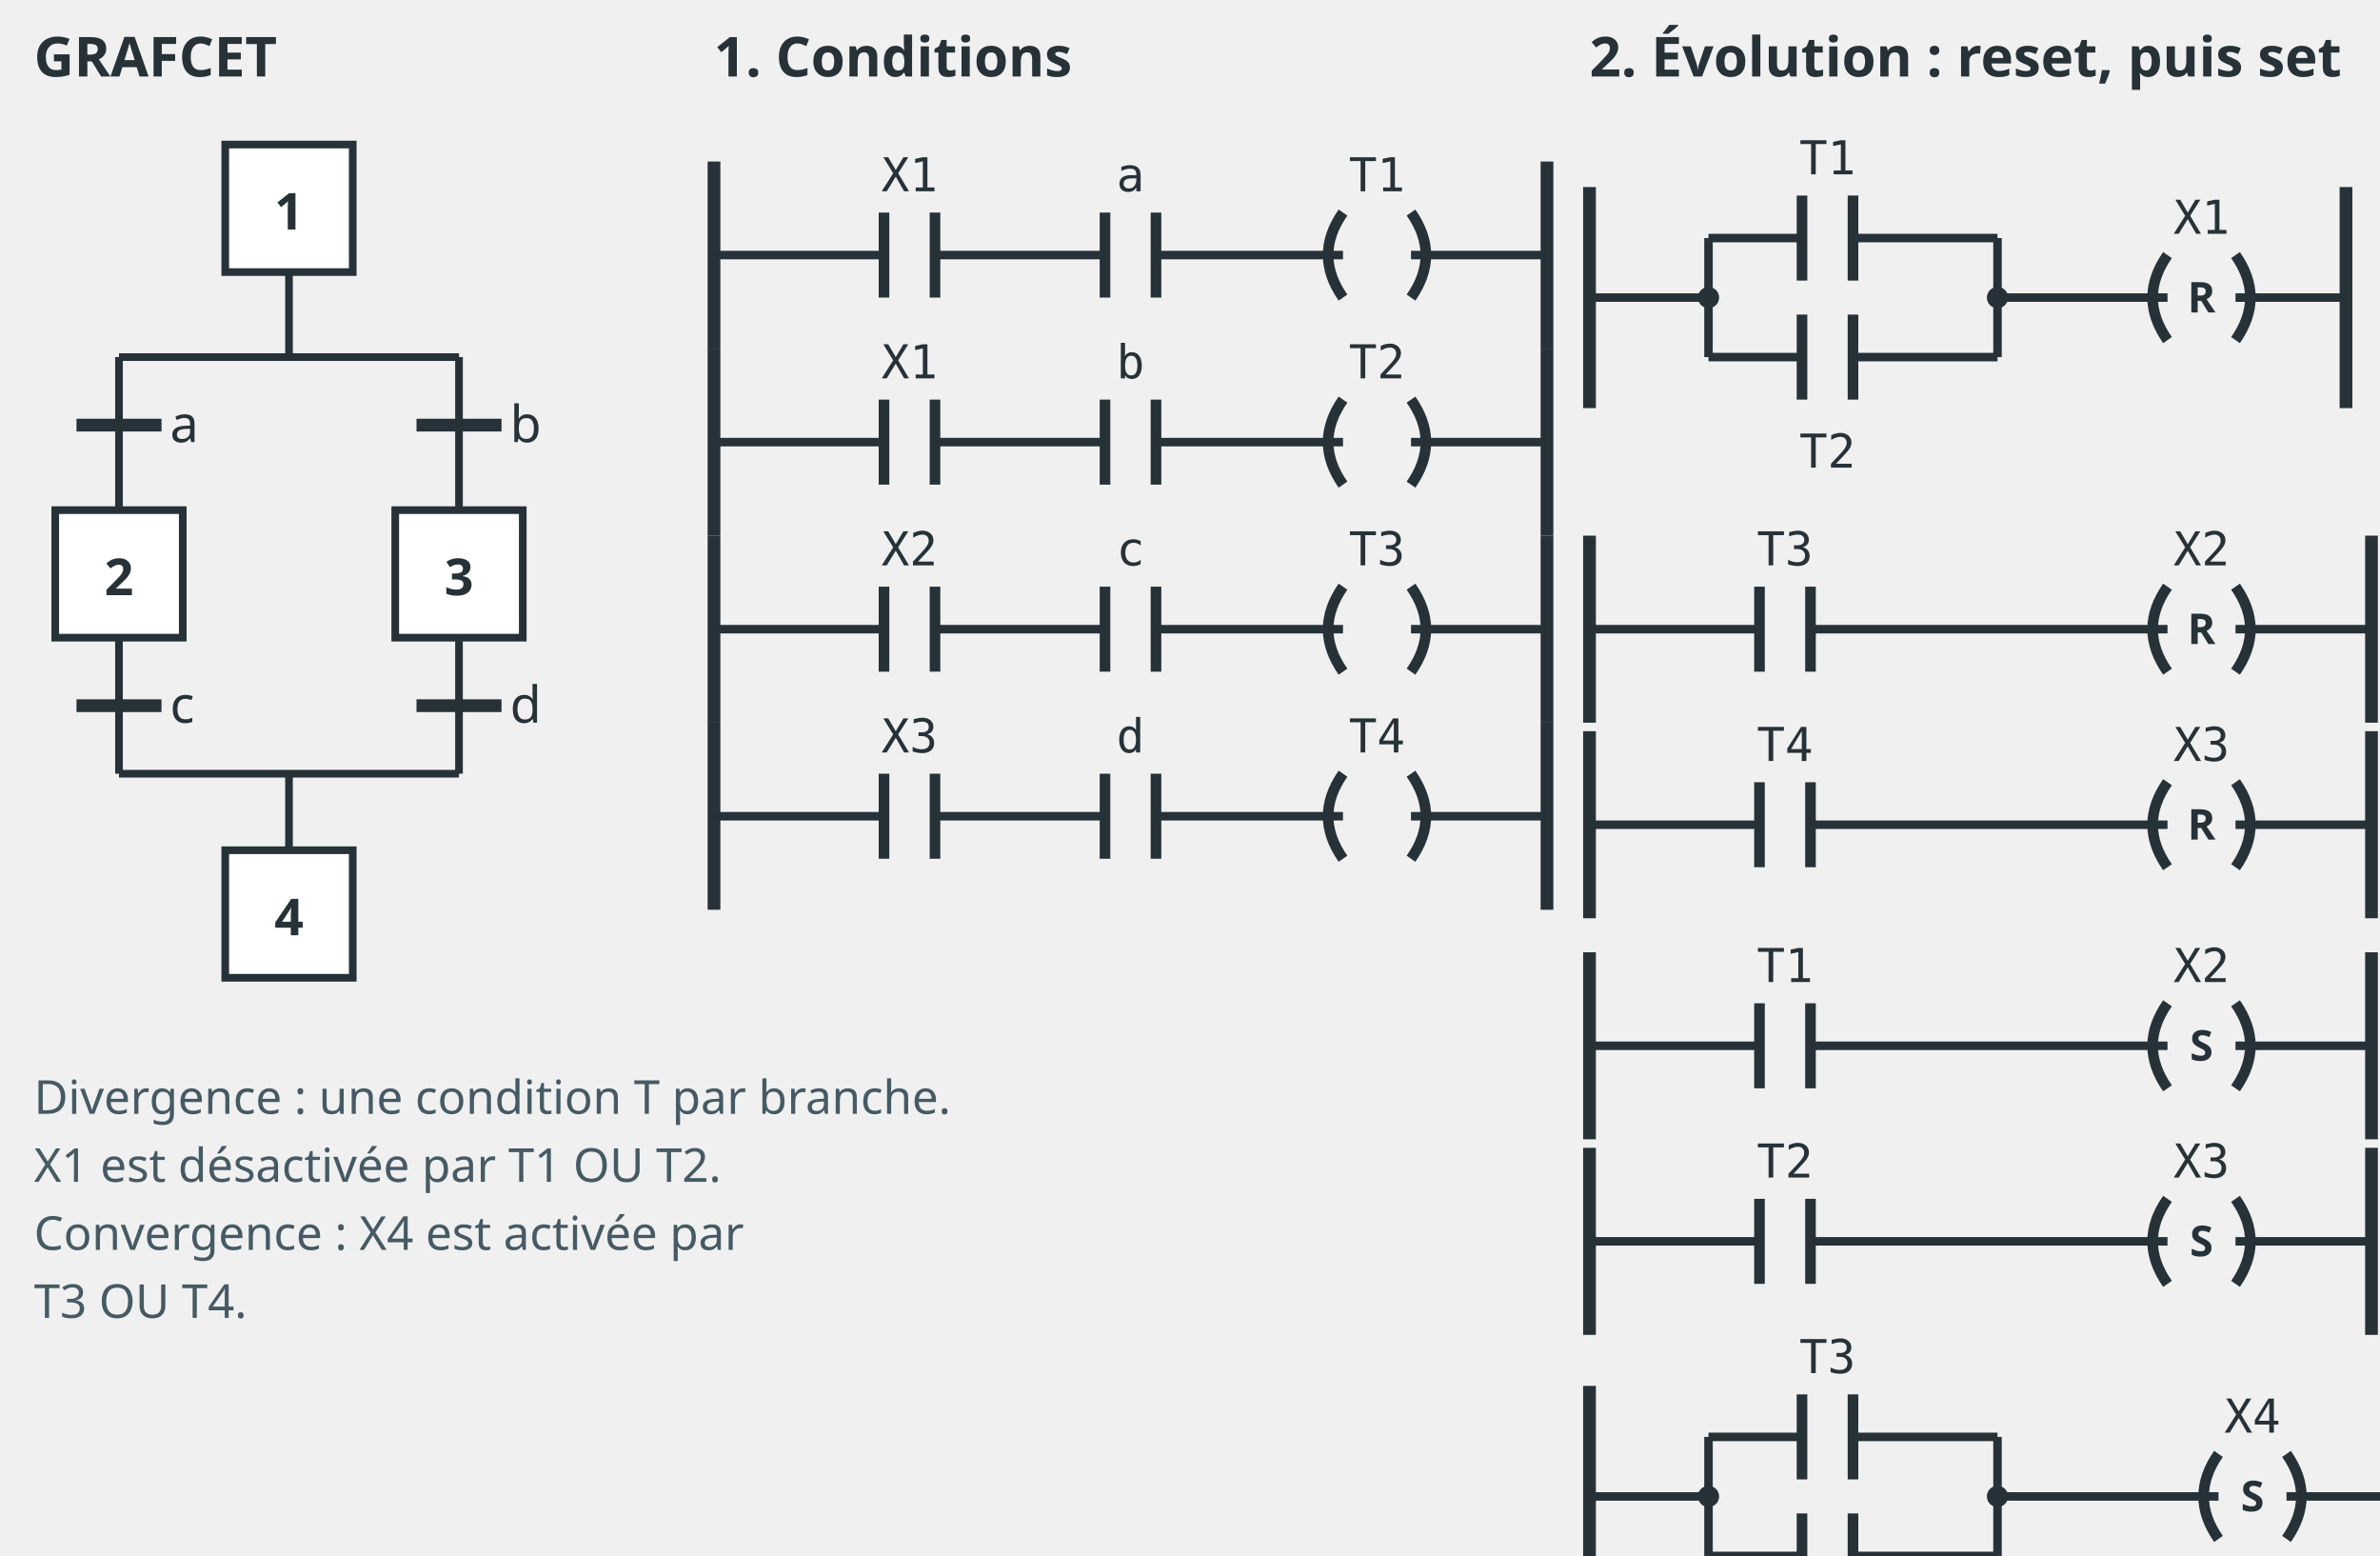
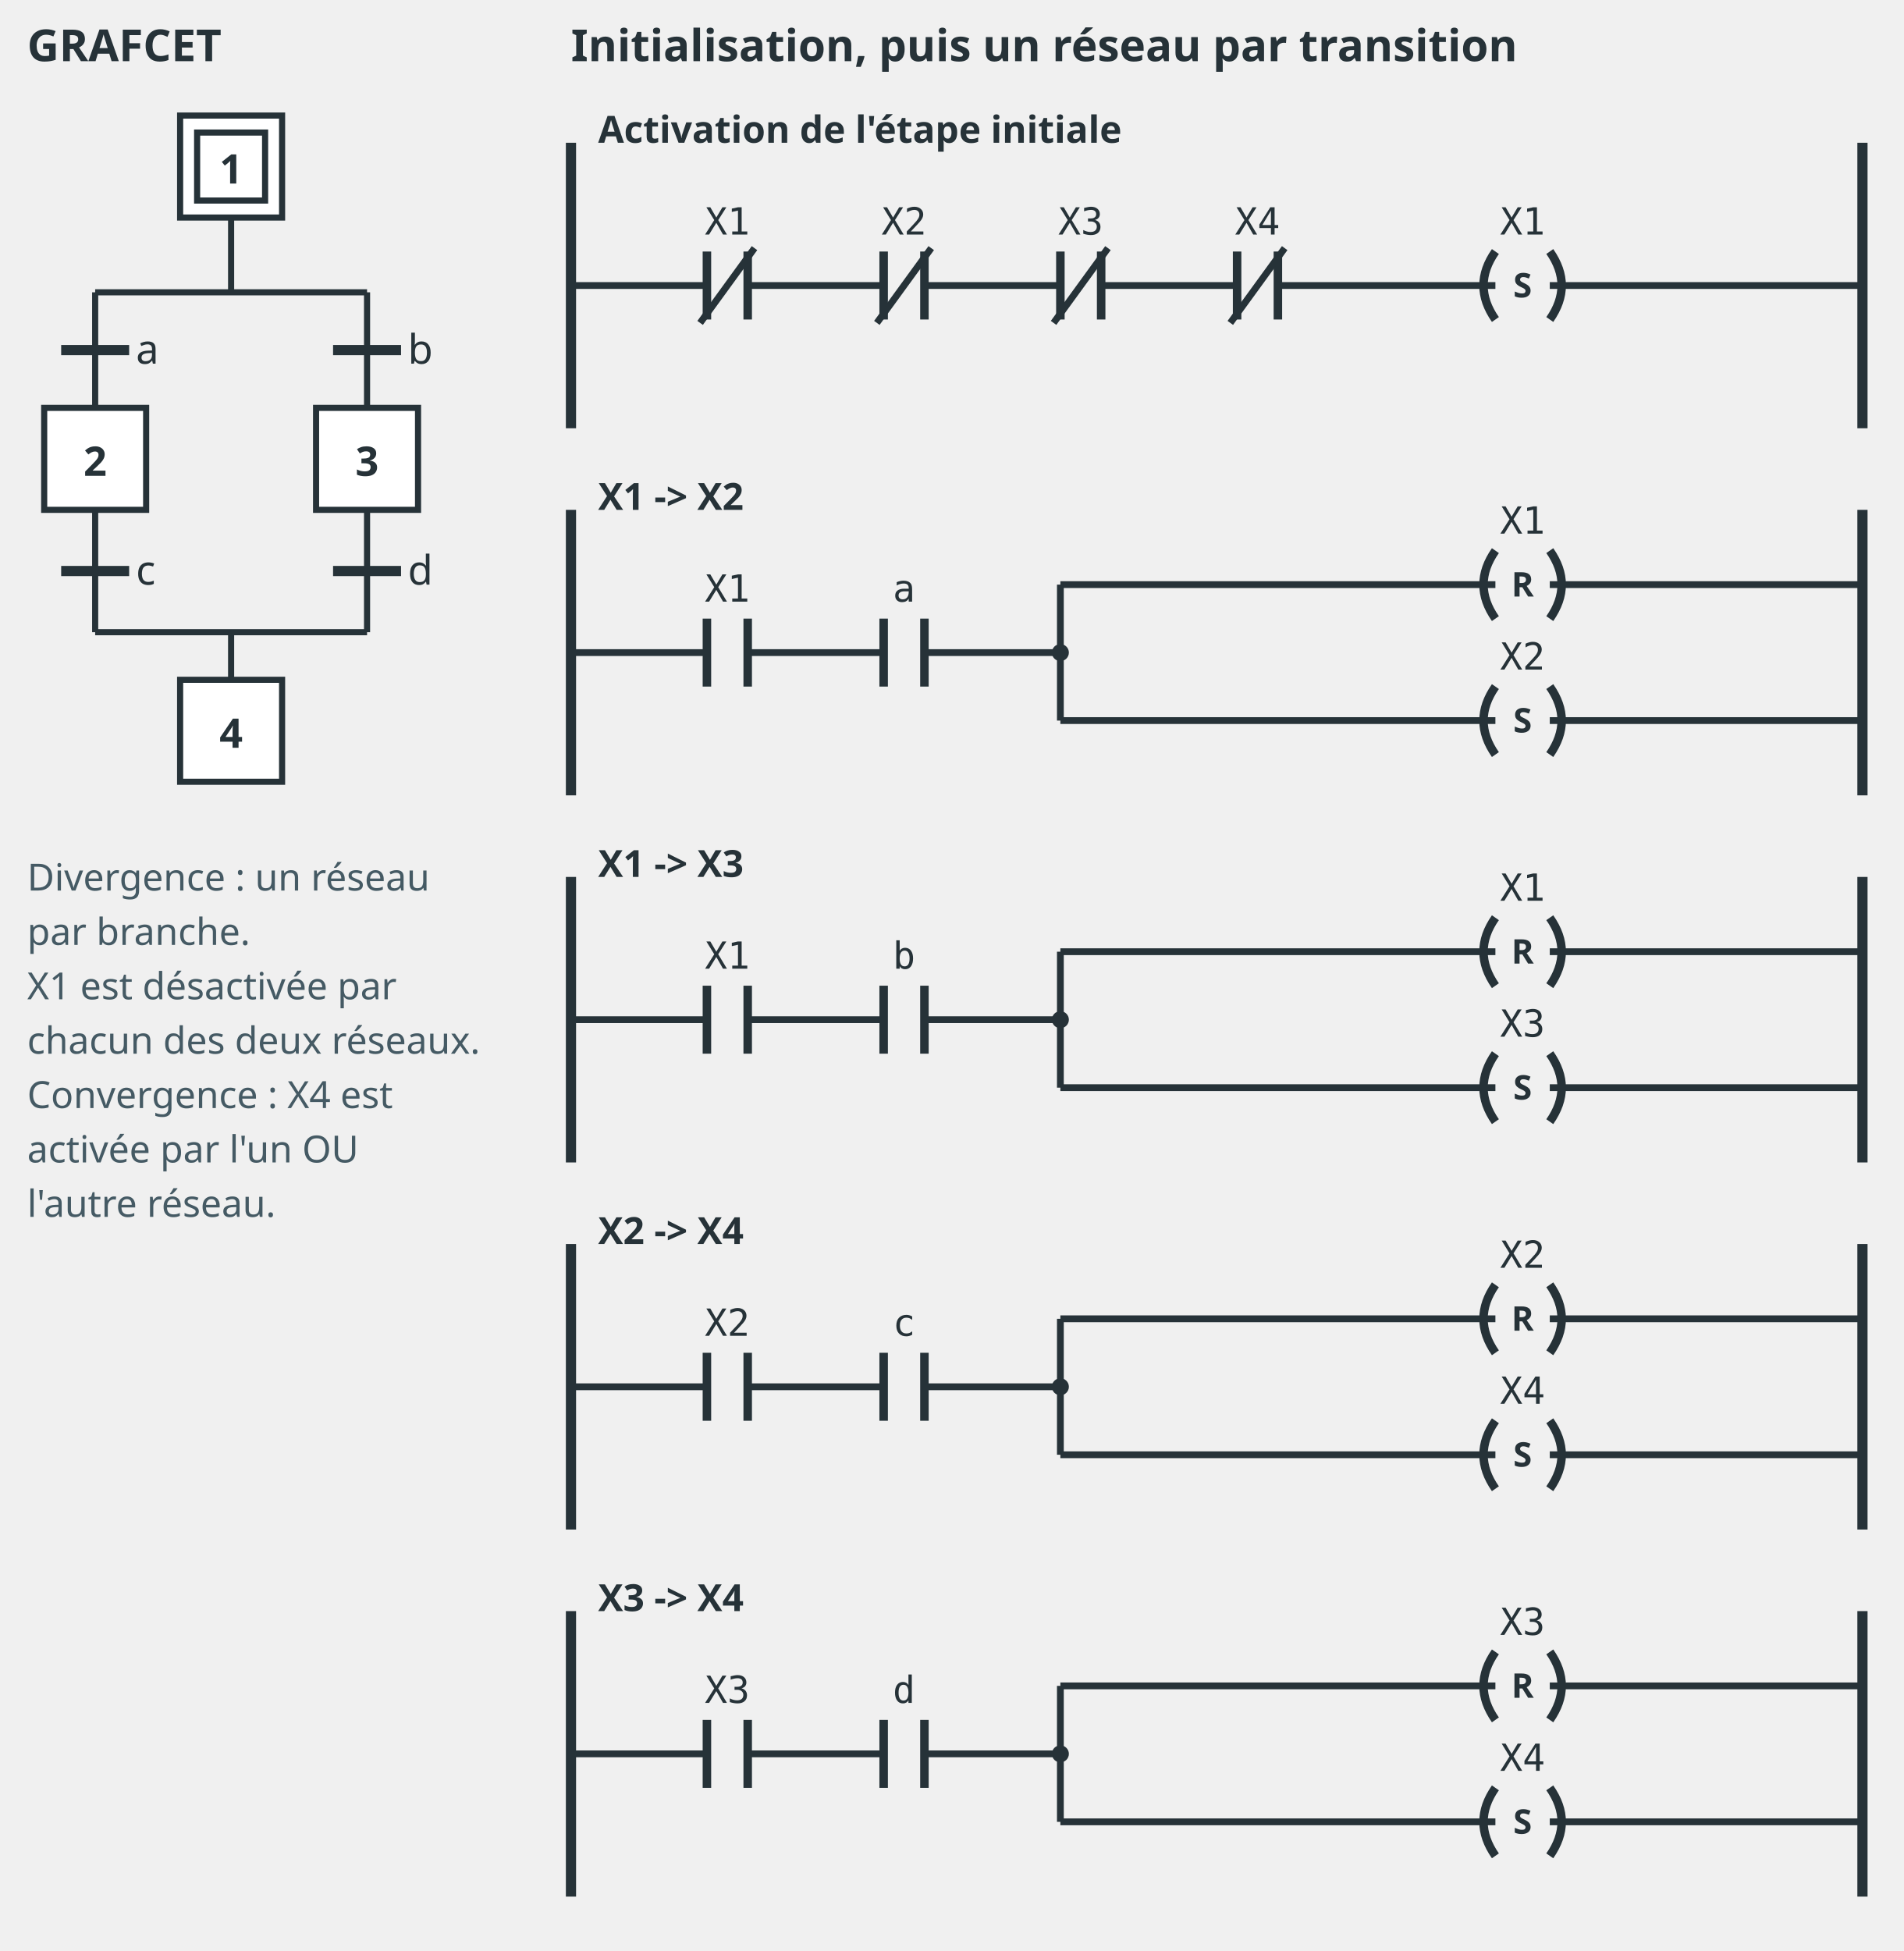
- <svg xmlns="http://www.w3.org/2000/svg" viewBox="0 0 560 366" font-family="sans-serif">
+ <svg xmlns="http://www.w3.org/2000/svg" viewBox="0 0 560 574" font-family="sans-serif">
  <text x="8" y="18" font-size="13" text-anchor="start" fill="#263238" font-weight="bold">GRAFCET</text>
  <rect x="53" y="34" width="30" height="30" fill="#fff" stroke="#263238" stroke-width="1.8" />
+   <rect x="58" y="39" width="20" height="20" fill="none" stroke="#263238" stroke-width="1.8" />
  <text x="68" y="54" font-size="12" text-anchor="middle" fill="#263238" font-weight="bold">1</text>
-   <line x1="68" y1="64" x2="68" y2="84" stroke="#263238" stroke-width="1.8" />
-   <line x1="28" y1="84" x2="108" y2="84" stroke="#263238" stroke-width="1.8" />
-   <line x1="28" y1="84" x2="28" y2="100" stroke="#263238" stroke-width="1.8" />
-   <line x1="18" y1="100" x2="38" y2="100" stroke="#263238" stroke-width="3" />
-   <text x="40" y="104" font-size="12" text-anchor="start" fill="#263238">a</text>
-   <line x1="28" y1="100" x2="28" y2="120" stroke="#263238" stroke-width="1.8" />
+   <line x1="68" y1="64" x2="68" y2="86" stroke="#263238" stroke-width="1.8" />
+   <line x1="28" y1="86" x2="108" y2="86" stroke="#263238" stroke-width="1.8" />
+   <line x1="28" y1="86" x2="28" y2="120" stroke="#263238" stroke-width="1.8" />
+   <line x1="18" y1="103" x2="38" y2="103" stroke="#263238" stroke-width="3" />
+   <text x="40" y="107" font-size="12" text-anchor="start" fill="#263238">a</text>
+   <line x1="108" y1="86" x2="108" y2="120" stroke="#263238" stroke-width="1.8" />
+   <line x1="98" y1="103" x2="118" y2="103" stroke="#263238" stroke-width="3" />
+   <text x="120" y="107" font-size="12" text-anchor="start" fill="#263238">b</text>
  <rect x="13" y="120" width="30" height="30" fill="#fff" stroke="#263238" stroke-width="1.8" />
  <text x="28" y="140" font-size="12" text-anchor="middle" fill="#263238" font-weight="bold">2</text>
-   <line x1="28" y1="150" x2="28" y2="166" stroke="#263238" stroke-width="1.8" />
-   <line x1="18" y1="166" x2="38" y2="166" stroke="#263238" stroke-width="3" />
-   <text x="40" y="170" font-size="12" text-anchor="start" fill="#263238">c</text>
-   <line x1="28" y1="166" x2="28" y2="182" stroke="#263238" stroke-width="1.8" />
-   <line x1="108" y1="84" x2="108" y2="100" stroke="#263238" stroke-width="1.8" />
-   <line x1="98" y1="100" x2="118" y2="100" stroke="#263238" stroke-width="3" />
-   <text x="120" y="104" font-size="12" text-anchor="start" fill="#263238">b</text>
-   <line x1="108" y1="100" x2="108" y2="120" stroke="#263238" stroke-width="1.8" />
  <rect x="93" y="120" width="30" height="30" fill="#fff" stroke="#263238" stroke-width="1.8" />
  <text x="108" y="140" font-size="12" text-anchor="middle" fill="#263238" font-weight="bold">3</text>
-   <line x1="108" y1="150" x2="108" y2="166" stroke="#263238" stroke-width="1.8" />
-   <line x1="98" y1="166" x2="118" y2="166" stroke="#263238" stroke-width="3" />
-   <text x="120" y="170" font-size="12" text-anchor="start" fill="#263238">d</text>
-   <line x1="108" y1="166" x2="108" y2="182" stroke="#263238" stroke-width="1.8" />
-   <line x1="28" y1="182" x2="108" y2="182" stroke="#263238" stroke-width="1.8" />
-   <line x1="68" y1="182" x2="68" y2="200" stroke="#263238" stroke-width="1.8" />
+   <line x1="28" y1="150" x2="28" y2="186" stroke="#263238" stroke-width="1.8" />
+   <line x1="18" y1="168" x2="38" y2="168" stroke="#263238" stroke-width="3" />
+   <text x="40" y="172" font-size="12" text-anchor="start" fill="#263238">c</text>
+   <line x1="108" y1="150" x2="108" y2="186" stroke="#263238" stroke-width="1.8" />
+   <line x1="98" y1="168" x2="118" y2="168" stroke="#263238" stroke-width="3" />
+   <text x="120" y="172" font-size="12" text-anchor="start" fill="#263238">d</text>
+   <line x1="28" y1="186" x2="108" y2="186" stroke="#263238" stroke-width="1.8" />
+   <line x1="68" y1="186" x2="68" y2="200" stroke="#263238" stroke-width="1.8" />
  <rect x="53" y="200" width="30" height="30" fill="#fff" stroke="#263238" stroke-width="1.8" />
  <text x="68" y="220" font-size="12" text-anchor="middle" fill="#263238" font-weight="bold">4</text>
-   <text x="168" y="18" font-size="13" text-anchor="start" fill="#263238" font-weight="bold">1. Conditions</text>
-   <text x="374" y="18" font-size="13" text-anchor="start" fill="#263238" font-weight="bold">2. Évolution : reset, puis set</text>
-   <line x1="208" y1="50" x2="208" y2="70" stroke="#263238" stroke-width="2.5" />
-   <line x1="220" y1="50" x2="220" y2="70" stroke="#263238" stroke-width="2.5" />
-   <text x="214" y="45" font-size="11" text-anchor="middle" fill="#263238" font-family="monospace">X1</text>
-   <line x1="260" y1="50" x2="260" y2="70" stroke="#263238" stroke-width="2.5" />
-   <line x1="272" y1="50" x2="272" y2="70" stroke="#263238" stroke-width="2.5" />
-   <text x="266" y="45" font-size="11" text-anchor="middle" fill="#263238" font-family="monospace">a</text>
-   <path d="M 316 50 Q 309 60 316 70" fill="none" stroke="#263238" stroke-width="2.5" />
-   <path d="M 332 50 Q 339 60 332 70" fill="none" stroke="#263238" stroke-width="2.5" />
-   <text x="324" y="45" font-size="11" text-anchor="middle" fill="#263238" font-family="monospace">T1</text>
-   <line x1="168" y1="60" x2="208" y2="60" stroke="#263238" stroke-width="2" />
-   <line x1="220" y1="60" x2="260" y2="60" stroke="#263238" stroke-width="2" />
-   <line x1="272" y1="60" x2="316" y2="60" stroke="#263238" stroke-width="2" />
-   <line x1="332" y1="60" x2="364" y2="60" stroke="#263238" stroke-width="2" />
-   <line x1="168" y1="38" x2="168" y2="82" stroke="#263238" stroke-width="3" />
-   <line x1="364" y1="38" x2="364" y2="82" stroke="#263238" stroke-width="3" />
-   <line x1="208" y1="94" x2="208" y2="114" stroke="#263238" stroke-width="2.5" />
-   <line x1="220" y1="94" x2="220" y2="114" stroke="#263238" stroke-width="2.5" />
-   <text x="214" y="89" font-size="11" text-anchor="middle" fill="#263238" font-family="monospace">X1</text>
-   <line x1="260" y1="94" x2="260" y2="114" stroke="#263238" stroke-width="2.5" />
-   <line x1="272" y1="94" x2="272" y2="114" stroke="#263238" stroke-width="2.5" />
-   <text x="266" y="89" font-size="11" text-anchor="middle" fill="#263238" font-family="monospace">b</text>
-   <path d="M 316 94 Q 309 104 316 114" fill="none" stroke="#263238" stroke-width="2.5" />
-   <path d="M 332 94 Q 339 104 332 114" fill="none" stroke="#263238" stroke-width="2.5" />
-   <text x="324" y="89" font-size="11" text-anchor="middle" fill="#263238" font-family="monospace">T2</text>
-   <line x1="168" y1="104" x2="208" y2="104" stroke="#263238" stroke-width="2" />
-   <line x1="220" y1="104" x2="260" y2="104" stroke="#263238" stroke-width="2" />
-   <line x1="272" y1="104" x2="316" y2="104" stroke="#263238" stroke-width="2" />
-   <line x1="332" y1="104" x2="364" y2="104" stroke="#263238" stroke-width="2" />
-   <line x1="168" y1="82" x2="168" y2="126" stroke="#263238" stroke-width="3" />
-   <line x1="364" y1="82" x2="364" y2="126" stroke="#263238" stroke-width="3" />
-   <line x1="208" y1="138" x2="208" y2="158" stroke="#263238" stroke-width="2.5" />
-   <line x1="220" y1="138" x2="220" y2="158" stroke="#263238" stroke-width="2.5" />
-   <text x="214" y="133" font-size="11" text-anchor="middle" fill="#263238" font-family="monospace">X2</text>
-   <line x1="260" y1="138" x2="260" y2="158" stroke="#263238" stroke-width="2.5" />
-   <line x1="272" y1="138" x2="272" y2="158" stroke="#263238" stroke-width="2.5" />
-   <text x="266" y="133" font-size="11" text-anchor="middle" fill="#263238" font-family="monospace">c</text>
-   <path d="M 316 138 Q 309 148 316 158" fill="none" stroke="#263238" stroke-width="2.5" />
-   <path d="M 332 138 Q 339 148 332 158" fill="none" stroke="#263238" stroke-width="2.5" />
-   <text x="324" y="133" font-size="11" text-anchor="middle" fill="#263238" font-family="monospace">T3</text>
-   <line x1="168" y1="148" x2="208" y2="148" stroke="#263238" stroke-width="2" />
-   <line x1="220" y1="148" x2="260" y2="148" stroke="#263238" stroke-width="2" />
-   <line x1="272" y1="148" x2="316" y2="148" stroke="#263238" stroke-width="2" />
-   <line x1="332" y1="148" x2="364" y2="148" stroke="#263238" stroke-width="2" />
-   <line x1="168" y1="126" x2="168" y2="170" stroke="#263238" stroke-width="3" />
-   <line x1="364" y1="126" x2="364" y2="170" stroke="#263238" stroke-width="3" />
+   <text x="168" y="18" font-size="13" text-anchor="start" fill="#263238" font-weight="bold">Initialisation, puis un réseau par transition</text>
+   <text x="176" y="42" font-size="11" text-anchor="start" fill="#263238" font-weight="bold">Activation de l'étape initiale</text>
+   <line x1="168" y1="84" x2="208" y2="84" stroke="#263238" stroke-width="2" />
+   <line x1="208" y1="74" x2="208" y2="94" stroke="#263238" stroke-width="2.5" />
+   <line x1="220" y1="74" x2="220" y2="94" stroke="#263238" stroke-width="2.5" />
+   <line x1="206" y1="95" x2="222" y2="73" stroke="#263238" stroke-width="2" />
+   <text x="214" y="69" font-size="11" text-anchor="middle" fill="#263238" font-family="monospace">X1</text>
+   <line x1="220" y1="84" x2="260" y2="84" stroke="#263238" stroke-width="2" />
+   <line x1="260" y1="74" x2="260" y2="94" stroke="#263238" stroke-width="2.5" />
+   <line x1="272" y1="74" x2="272" y2="94" stroke="#263238" stroke-width="2.5" />
+   <line x1="258" y1="95" x2="274" y2="73" stroke="#263238" stroke-width="2" />
+   <text x="266" y="69" font-size="11" text-anchor="middle" fill="#263238" font-family="monospace">X2</text>
+   <line x1="272" y1="84" x2="312" y2="84" stroke="#263238" stroke-width="2" />
+   <line x1="312" y1="74" x2="312" y2="94" stroke="#263238" stroke-width="2.5" />
+   <line x1="324" y1="74" x2="324" y2="94" stroke="#263238" stroke-width="2.5" />
+   <line x1="310" y1="95" x2="326" y2="73" stroke="#263238" stroke-width="2" />
+   <text x="318" y="69" font-size="11" text-anchor="middle" fill="#263238" font-family="monospace">X3</text>
+   <line x1="324" y1="84" x2="364" y2="84" stroke="#263238" stroke-width="2" />
+   <line x1="364" y1="74" x2="364" y2="94" stroke="#263238" stroke-width="2.5" />
+   <line x1="376" y1="74" x2="376" y2="94" stroke="#263238" stroke-width="2.5" />
+   <line x1="362" y1="95" x2="378" y2="73" stroke="#263238" stroke-width="2" />
+   <text x="370" y="69" font-size="11" text-anchor="middle" fill="#263238" font-family="monospace">X4</text>
+   <line x1="376" y1="84" x2="440" y2="84" stroke="#263238" stroke-width="2" />
+   <path d="M 440 74 Q 433 84 440 94" fill="none" stroke="#263238" stroke-width="2.5" />
+   <path d="M 456 74 Q 463 84 456 94" fill="none" stroke="#263238" stroke-width="2.5" />
+   <text x="448" y="87.5" font-size="10" text-anchor="middle" fill="#263238" font-weight="bold">S</text>
+   <text x="448" y="69" font-size="11" text-anchor="middle" fill="#263238" font-family="monospace">X1</text>
+   <line x1="456" y1="84" x2="548" y2="84" stroke="#263238" stroke-width="2" />
+   <line x1="168" y1="42" x2="168" y2="126" stroke="#263238" stroke-width="3" />
+   <line x1="548" y1="42" x2="548" y2="126" stroke="#263238" stroke-width="3" />
+   <text x="176" y="150" font-size="11" text-anchor="start" fill="#263238" font-weight="bold">X1 -&gt; X2</text>
+   <line x1="168" y1="192" x2="208" y2="192" stroke="#263238" stroke-width="2" />
  <line x1="208" y1="182" x2="208" y2="202" stroke="#263238" stroke-width="2.5" />
  <line x1="220" y1="182" x2="220" y2="202" stroke="#263238" stroke-width="2.5" />
-   <text x="214" y="177" font-size="11" text-anchor="middle" fill="#263238" font-family="monospace">X3</text>
+   <text x="214" y="177" font-size="11" text-anchor="middle" fill="#263238" font-family="monospace">X1</text>
+   <line x1="220" y1="192" x2="260" y2="192" stroke="#263238" stroke-width="2" />
  <line x1="260" y1="182" x2="260" y2="202" stroke="#263238" stroke-width="2.5" />
  <line x1="272" y1="182" x2="272" y2="202" stroke="#263238" stroke-width="2.5" />
-   <text x="266" y="177" font-size="11" text-anchor="middle" fill="#263238" font-family="monospace">d</text>
-   <path d="M 316 182 Q 309 192 316 202" fill="none" stroke="#263238" stroke-width="2.5" />
-   <path d="M 332 182 Q 339 192 332 202" fill="none" stroke="#263238" stroke-width="2.5" />
-   <text x="324" y="177" font-size="11" text-anchor="middle" fill="#263238" font-family="monospace">T4</text>
-   <line x1="168" y1="192" x2="208" y2="192" stroke="#263238" stroke-width="2" />
-   <line x1="220" y1="192" x2="260" y2="192" stroke="#263238" stroke-width="2" />
-   <line x1="272" y1="192" x2="316" y2="192" stroke="#263238" stroke-width="2" />
-   <line x1="332" y1="192" x2="364" y2="192" stroke="#263238" stroke-width="2" />
-   <line x1="168" y1="170" x2="168" y2="214" stroke="#263238" stroke-width="3" />
-   <line x1="364" y1="170" x2="364" y2="214" stroke="#263238" stroke-width="3" />
-   <line x1="374" y1="70" x2="402" y2="70" stroke="#263238" stroke-width="2" />
-   <line x1="402" y1="56" x2="402" y2="84" stroke="#263238" stroke-width="2" />
-   <circle cx="402" cy="70" r="2.5" fill="#263238" />
-   <line x1="402" y1="56" x2="424" y2="56" stroke="#263238" stroke-width="2" />
-   <line x1="424" y1="46" x2="424" y2="66" stroke="#263238" stroke-width="2.5" />
-   <line x1="436" y1="46" x2="436" y2="66" stroke="#263238" stroke-width="2.5" />
-   <text x="430" y="41" font-size="11" text-anchor="middle" fill="#263238" font-family="monospace">T1</text>
-   <line x1="436" y1="56" x2="470" y2="56" stroke="#263238" stroke-width="2" />
-   <line x1="402" y1="84" x2="424" y2="84" stroke="#263238" stroke-width="2" />
-   <line x1="424" y1="74" x2="424" y2="94" stroke="#263238" stroke-width="2.5" />
-   <line x1="436" y1="74" x2="436" y2="94" stroke="#263238" stroke-width="2.5" />
-   <text x="430" y="110" font-size="11" text-anchor="middle" fill="#263238" font-family="monospace">T2</text>
-   <line x1="436" y1="84" x2="470" y2="84" stroke="#263238" stroke-width="2" />
-   <line x1="470" y1="56" x2="470" y2="84" stroke="#263238" stroke-width="2" />
-   <circle cx="470" cy="70" r="2.5" fill="#263238" />
-   <line x1="470" y1="70" x2="510" y2="70" stroke="#263238" stroke-width="2" />
-   <path d="M 510 60 Q 503 70 510 80" fill="none" stroke="#263238" stroke-width="2.5" />
-   <path d="M 526 60 Q 533 70 526 80" fill="none" stroke="#263238" stroke-width="2.5" />
-   <text x="518" y="73.5" font-size="10" text-anchor="middle" fill="#263238" font-weight="bold">R</text>
-   <text x="518" y="55" font-size="11" text-anchor="middle" fill="#263238" font-family="monospace">X1</text>
-   <line x1="526" y1="70" x2="552" y2="70" stroke="#263238" stroke-width="2" />
-   <line x1="374" y1="44" x2="374" y2="96" stroke="#263238" stroke-width="3" />
-   <line x1="552" y1="44" x2="552" y2="96" stroke="#263238" stroke-width="3" />
-   <line x1="414" y1="138" x2="414" y2="158" stroke="#263238" stroke-width="2.5" />
-   <line x1="426" y1="138" x2="426" y2="158" stroke="#263238" stroke-width="2.5" />
-   <text x="420" y="133" font-size="11" text-anchor="middle" fill="#263238" font-family="monospace">T3</text>
-   <path d="M 510 138 Q 503 148 510 158" fill="none" stroke="#263238" stroke-width="2.5" />
-   <path d="M 526 138 Q 533 148 526 158" fill="none" stroke="#263238" stroke-width="2.5" />
-   <text x="518" y="151.5" font-size="10" text-anchor="middle" fill="#263238" font-weight="bold">R</text>
-   <text x="518" y="133" font-size="11" text-anchor="middle" fill="#263238" font-family="monospace">X2</text>
-   <line x1="374" y1="148" x2="414" y2="148" stroke="#263238" stroke-width="2" />
-   <line x1="426" y1="148" x2="510" y2="148" stroke="#263238" stroke-width="2" />
-   <line x1="526" y1="148" x2="558" y2="148" stroke="#263238" stroke-width="2" />
-   <line x1="374" y1="126" x2="374" y2="170" stroke="#263238" stroke-width="3" />
-   <line x1="558" y1="126" x2="558" y2="170" stroke="#263238" stroke-width="3" />
-   <line x1="414" y1="184" x2="414" y2="204" stroke="#263238" stroke-width="2.5" />
-   <line x1="426" y1="184" x2="426" y2="204" stroke="#263238" stroke-width="2.5" />
-   <text x="420" y="179" font-size="11" text-anchor="middle" fill="#263238" font-family="monospace">T4</text>
-   <path d="M 510 184 Q 503 194 510 204" fill="none" stroke="#263238" stroke-width="2.5" />
-   <path d="M 526 184 Q 533 194 526 204" fill="none" stroke="#263238" stroke-width="2.5" />
-   <text x="518" y="197.5" font-size="10" text-anchor="middle" fill="#263238" font-weight="bold">R</text>
-   <text x="518" y="179" font-size="11" text-anchor="middle" fill="#263238" font-family="monospace">X3</text>
-   <line x1="374" y1="194" x2="414" y2="194" stroke="#263238" stroke-width="2" />
-   <line x1="426" y1="194" x2="510" y2="194" stroke="#263238" stroke-width="2" />
-   <line x1="526" y1="194" x2="558" y2="194" stroke="#263238" stroke-width="2" />
-   <line x1="374" y1="172" x2="374" y2="216" stroke="#263238" stroke-width="3" />
-   <line x1="558" y1="172" x2="558" y2="216" stroke="#263238" stroke-width="3" />
-   <line x1="414" y1="236" x2="414" y2="256" stroke="#263238" stroke-width="2.5" />
-   <line x1="426" y1="236" x2="426" y2="256" stroke="#263238" stroke-width="2.5" />
-   <text x="420" y="231" font-size="11" text-anchor="middle" fill="#263238" font-family="monospace">T1</text>
-   <path d="M 510 236 Q 503 246 510 256" fill="none" stroke="#263238" stroke-width="2.5" />
-   <path d="M 526 236 Q 533 246 526 256" fill="none" stroke="#263238" stroke-width="2.5" />
-   <text x="518" y="249.5" font-size="10" text-anchor="middle" fill="#263238" font-weight="bold">S</text>
-   <text x="518" y="231" font-size="11" text-anchor="middle" fill="#263238" font-family="monospace">X2</text>
-   <line x1="374" y1="246" x2="414" y2="246" stroke="#263238" stroke-width="2" />
-   <line x1="426" y1="246" x2="510" y2="246" stroke="#263238" stroke-width="2" />
-   <line x1="526" y1="246" x2="558" y2="246" stroke="#263238" stroke-width="2" />
-   <line x1="374" y1="224" x2="374" y2="268" stroke="#263238" stroke-width="3" />
-   <line x1="558" y1="224" x2="558" y2="268" stroke="#263238" stroke-width="3" />
-   <line x1="414" y1="282" x2="414" y2="302" stroke="#263238" stroke-width="2.5" />
-   <line x1="426" y1="282" x2="426" y2="302" stroke="#263238" stroke-width="2.5" />
-   <text x="420" y="277" font-size="11" text-anchor="middle" fill="#263238" font-family="monospace">T2</text>
-   <path d="M 510 282 Q 503 292 510 302" fill="none" stroke="#263238" stroke-width="2.5" />
-   <path d="M 526 282 Q 533 292 526 302" fill="none" stroke="#263238" stroke-width="2.5" />
-   <text x="518" y="295.5" font-size="10" text-anchor="middle" fill="#263238" font-weight="bold">S</text>
-   <text x="518" y="277" font-size="11" text-anchor="middle" fill="#263238" font-family="monospace">X3</text>
-   <line x1="374" y1="292" x2="414" y2="292" stroke="#263238" stroke-width="2" />
-   <line x1="426" y1="292" x2="510" y2="292" stroke="#263238" stroke-width="2" />
-   <line x1="526" y1="292" x2="558" y2="292" stroke="#263238" stroke-width="2" />
-   <line x1="374" y1="270" x2="374" y2="314" stroke="#263238" stroke-width="3" />
-   <line x1="558" y1="270" x2="558" y2="314" stroke="#263238" stroke-width="3" />
-   <line x1="374" y1="352" x2="402" y2="352" stroke="#263238" stroke-width="2" />
-   <line x1="402" y1="338" x2="402" y2="366" stroke="#263238" stroke-width="2" />
-   <circle cx="402" cy="352" r="2.5" fill="#263238" />
-   <line x1="402" y1="338" x2="424" y2="338" stroke="#263238" stroke-width="2" />
-   <line x1="424" y1="328" x2="424" y2="348" stroke="#263238" stroke-width="2.5" />
-   <line x1="436" y1="328" x2="436" y2="348" stroke="#263238" stroke-width="2.5" />
-   <text x="430" y="323" font-size="11" text-anchor="middle" fill="#263238" font-family="monospace">T3</text>
-   <line x1="436" y1="338" x2="470" y2="338" stroke="#263238" stroke-width="2" />
-   <line x1="402" y1="366" x2="424" y2="366" stroke="#263238" stroke-width="2" />
-   <line x1="424" y1="356" x2="424" y2="376" stroke="#263238" stroke-width="2.5" />
-   <line x1="436" y1="356" x2="436" y2="376" stroke="#263238" stroke-width="2.5" />
-   <text x="430" y="392" font-size="11" text-anchor="middle" fill="#263238" font-family="monospace">T4</text>
-   <line x1="436" y1="366" x2="470" y2="366" stroke="#263238" stroke-width="2" />
-   <line x1="470" y1="338" x2="470" y2="366" stroke="#263238" stroke-width="2" />
-   <circle cx="470" cy="352" r="2.5" fill="#263238" />
-   <line x1="470" y1="352" x2="522" y2="352" stroke="#263238" stroke-width="2" />
-   <path d="M 522 342 Q 515 352 522 362" fill="none" stroke="#263238" stroke-width="2.5" />
-   <path d="M 538 342 Q 545 352 538 362" fill="none" stroke="#263238" stroke-width="2.5" />
-   <text x="530" y="355.5" font-size="10" text-anchor="middle" fill="#263238" font-weight="bold">S</text>
-   <text x="530" y="337" font-size="11" text-anchor="middle" fill="#263238" font-family="monospace">X4</text>
-   <line x1="538" y1="352" x2="564" y2="352" stroke="#263238" stroke-width="2" />
-   <line x1="374" y1="326" x2="374" y2="378" stroke="#263238" stroke-width="3" />
-   <line x1="564" y1="326" x2="564" y2="378" stroke="#263238" stroke-width="3" />
-   <text x="8" y="262" font-size="11" text-anchor="start" fill="#455a64">Divergence : une condition T par branche.</text>
-   <text x="8" y="278" font-size="11" text-anchor="start" fill="#455a64">X1 est désactivée par T1 OU T2.</text>
-   <text x="8" y="294" font-size="11" text-anchor="start" fill="#455a64">Convergence : X4 est activée par</text>
-   <text x="8" y="310" font-size="11" text-anchor="start" fill="#455a64">T3 OU T4.</text>
+   <text x="266" y="177" font-size="11" text-anchor="middle" fill="#263238" font-family="monospace">a</text>
+   <line x1="272" y1="192" x2="312" y2="192" stroke="#263238" stroke-width="2" />
+   <circle cx="312" cy="192" r="2.5" fill="#263238" />
+   <line x1="312" y1="172" x2="312" y2="212" stroke="#263238" stroke-width="2" />
+   <line x1="312" y1="172" x2="440" y2="172" stroke="#263238" stroke-width="2" />
+   <path d="M 440 162 Q 433 172 440 182" fill="none" stroke="#263238" stroke-width="2.5" />
+   <path d="M 456 162 Q 463 172 456 182" fill="none" stroke="#263238" stroke-width="2.5" />
+   <text x="448" y="175.5" font-size="10" text-anchor="middle" fill="#263238" font-weight="bold">R</text>
+   <text x="448" y="157" font-size="11" text-anchor="middle" fill="#263238" font-family="monospace">X1</text>
+   <line x1="456" y1="172" x2="548" y2="172" stroke="#263238" stroke-width="2" />
+   <line x1="312" y1="212" x2="440" y2="212" stroke="#263238" stroke-width="2" />
+   <path d="M 440 202 Q 433 212 440 222" fill="none" stroke="#263238" stroke-width="2.5" />
+   <path d="M 456 202 Q 463 212 456 222" fill="none" stroke="#263238" stroke-width="2.5" />
+   <text x="448" y="215.5" font-size="10" text-anchor="middle" fill="#263238" font-weight="bold">S</text>
+   <text x="448" y="197" font-size="11" text-anchor="middle" fill="#263238" font-family="monospace">X2</text>
+   <line x1="456" y1="212" x2="548" y2="212" stroke="#263238" stroke-width="2" />
+   <line x1="168" y1="150" x2="168" y2="234" stroke="#263238" stroke-width="3" />
+   <line x1="548" y1="150" x2="548" y2="234" stroke="#263238" stroke-width="3" />
+   <text x="176" y="258" font-size="11" text-anchor="start" fill="#263238" font-weight="bold">X1 -&gt; X3</text>
+   <line x1="168" y1="300" x2="208" y2="300" stroke="#263238" stroke-width="2" />
+   <line x1="208" y1="290" x2="208" y2="310" stroke="#263238" stroke-width="2.5" />
+   <line x1="220" y1="290" x2="220" y2="310" stroke="#263238" stroke-width="2.5" />
+   <text x="214" y="285" font-size="11" text-anchor="middle" fill="#263238" font-family="monospace">X1</text>
+   <line x1="220" y1="300" x2="260" y2="300" stroke="#263238" stroke-width="2" />
+   <line x1="260" y1="290" x2="260" y2="310" stroke="#263238" stroke-width="2.5" />
+   <line x1="272" y1="290" x2="272" y2="310" stroke="#263238" stroke-width="2.5" />
+   <text x="266" y="285" font-size="11" text-anchor="middle" fill="#263238" font-family="monospace">b</text>
+   <line x1="272" y1="300" x2="312" y2="300" stroke="#263238" stroke-width="2" />
+   <circle cx="312" cy="300" r="2.5" fill="#263238" />
+   <line x1="312" y1="280" x2="312" y2="320" stroke="#263238" stroke-width="2" />
+   <line x1="312" y1="280" x2="440" y2="280" stroke="#263238" stroke-width="2" />
+   <path d="M 440 270 Q 433 280 440 290" fill="none" stroke="#263238" stroke-width="2.5" />
+   <path d="M 456 270 Q 463 280 456 290" fill="none" stroke="#263238" stroke-width="2.5" />
+   <text x="448" y="283.5" font-size="10" text-anchor="middle" fill="#263238" font-weight="bold">R</text>
+   <text x="448" y="265" font-size="11" text-anchor="middle" fill="#263238" font-family="monospace">X1</text>
+   <line x1="456" y1="280" x2="548" y2="280" stroke="#263238" stroke-width="2" />
+   <line x1="312" y1="320" x2="440" y2="320" stroke="#263238" stroke-width="2" />
+   <path d="M 440 310 Q 433 320 440 330" fill="none" stroke="#263238" stroke-width="2.5" />
+   <path d="M 456 310 Q 463 320 456 330" fill="none" stroke="#263238" stroke-width="2.5" />
+   <text x="448" y="323.5" font-size="10" text-anchor="middle" fill="#263238" font-weight="bold">S</text>
+   <text x="448" y="305" font-size="11" text-anchor="middle" fill="#263238" font-family="monospace">X3</text>
+   <line x1="456" y1="320" x2="548" y2="320" stroke="#263238" stroke-width="2" />
+   <line x1="168" y1="258" x2="168" y2="342" stroke="#263238" stroke-width="3" />
+   <line x1="548" y1="258" x2="548" y2="342" stroke="#263238" stroke-width="3" />
+   <text x="176" y="366" font-size="11" text-anchor="start" fill="#263238" font-weight="bold">X2 -&gt; X4</text>
+   <line x1="168" y1="408" x2="208" y2="408" stroke="#263238" stroke-width="2" />
+   <line x1="208" y1="398" x2="208" y2="418" stroke="#263238" stroke-width="2.5" />
+   <line x1="220" y1="398" x2="220" y2="418" stroke="#263238" stroke-width="2.5" />
+   <text x="214" y="393" font-size="11" text-anchor="middle" fill="#263238" font-family="monospace">X2</text>
+   <line x1="220" y1="408" x2="260" y2="408" stroke="#263238" stroke-width="2" />
+   <line x1="260" y1="398" x2="260" y2="418" stroke="#263238" stroke-width="2.5" />
+   <line x1="272" y1="398" x2="272" y2="418" stroke="#263238" stroke-width="2.5" />
+   <text x="266" y="393" font-size="11" text-anchor="middle" fill="#263238" font-family="monospace">c</text>
+   <line x1="272" y1="408" x2="312" y2="408" stroke="#263238" stroke-width="2" />
+   <circle cx="312" cy="408" r="2.5" fill="#263238" />
+   <line x1="312" y1="388" x2="312" y2="428" stroke="#263238" stroke-width="2" />
+   <line x1="312" y1="388" x2="440" y2="388" stroke="#263238" stroke-width="2" />
+   <path d="M 440 378 Q 433 388 440 398" fill="none" stroke="#263238" stroke-width="2.5" />
+   <path d="M 456 378 Q 463 388 456 398" fill="none" stroke="#263238" stroke-width="2.5" />
+   <text x="448" y="391.5" font-size="10" text-anchor="middle" fill="#263238" font-weight="bold">R</text>
+   <text x="448" y="373" font-size="11" text-anchor="middle" fill="#263238" font-family="monospace">X2</text>
+   <line x1="456" y1="388" x2="548" y2="388" stroke="#263238" stroke-width="2" />
+   <line x1="312" y1="428" x2="440" y2="428" stroke="#263238" stroke-width="2" />
+   <path d="M 440 418 Q 433 428 440 438" fill="none" stroke="#263238" stroke-width="2.5" />
+   <path d="M 456 418 Q 463 428 456 438" fill="none" stroke="#263238" stroke-width="2.5" />
+   <text x="448" y="431.5" font-size="10" text-anchor="middle" fill="#263238" font-weight="bold">S</text>
+   <text x="448" y="413" font-size="11" text-anchor="middle" fill="#263238" font-family="monospace">X4</text>
+   <line x1="456" y1="428" x2="548" y2="428" stroke="#263238" stroke-width="2" />
+   <line x1="168" y1="366" x2="168" y2="450" stroke="#263238" stroke-width="3" />
+   <line x1="548" y1="366" x2="548" y2="450" stroke="#263238" stroke-width="3" />
+   <text x="176" y="474" font-size="11" text-anchor="start" fill="#263238" font-weight="bold">X3 -&gt; X4</text>
+   <line x1="168" y1="516" x2="208" y2="516" stroke="#263238" stroke-width="2" />
+   <line x1="208" y1="506" x2="208" y2="526" stroke="#263238" stroke-width="2.5" />
+   <line x1="220" y1="506" x2="220" y2="526" stroke="#263238" stroke-width="2.5" />
+   <text x="214" y="501" font-size="11" text-anchor="middle" fill="#263238" font-family="monospace">X3</text>
+   <line x1="220" y1="516" x2="260" y2="516" stroke="#263238" stroke-width="2" />
+   <line x1="260" y1="506" x2="260" y2="526" stroke="#263238" stroke-width="2.5" />
+   <line x1="272" y1="506" x2="272" y2="526" stroke="#263238" stroke-width="2.5" />
+   <text x="266" y="501" font-size="11" text-anchor="middle" fill="#263238" font-family="monospace">d</text>
+   <line x1="272" y1="516" x2="312" y2="516" stroke="#263238" stroke-width="2" />
+   <circle cx="312" cy="516" r="2.5" fill="#263238" />
+   <line x1="312" y1="496" x2="312" y2="536" stroke="#263238" stroke-width="2" />
+   <line x1="312" y1="496" x2="440" y2="496" stroke="#263238" stroke-width="2" />
+   <path d="M 440 486 Q 433 496 440 506" fill="none" stroke="#263238" stroke-width="2.5" />
+   <path d="M 456 486 Q 463 496 456 506" fill="none" stroke="#263238" stroke-width="2.5" />
+   <text x="448" y="499.5" font-size="10" text-anchor="middle" fill="#263238" font-weight="bold">R</text>
+   <text x="448" y="481" font-size="11" text-anchor="middle" fill="#263238" font-family="monospace">X3</text>
+   <line x1="456" y1="496" x2="548" y2="496" stroke="#263238" stroke-width="2" />
+   <line x1="312" y1="536" x2="440" y2="536" stroke="#263238" stroke-width="2" />
+   <path d="M 440 526 Q 433 536 440 546" fill="none" stroke="#263238" stroke-width="2.5" />
+   <path d="M 456 526 Q 463 536 456 546" fill="none" stroke="#263238" stroke-width="2.5" />
+   <text x="448" y="539.5" font-size="10" text-anchor="middle" fill="#263238" font-weight="bold">S</text>
+   <text x="448" y="521" font-size="11" text-anchor="middle" fill="#263238" font-family="monospace">X4</text>
+   <line x1="456" y1="536" x2="548" y2="536" stroke="#263238" stroke-width="2" />
+   <line x1="168" y1="474" x2="168" y2="558" stroke="#263238" stroke-width="3" />
+   <line x1="548" y1="474" x2="548" y2="558" stroke="#263238" stroke-width="3" />
+   <text x="8" y="262" font-size="11" text-anchor="start" fill="#455a64">Divergence : un réseau</text>
+   <text x="8" y="278" font-size="11" text-anchor="start" fill="#455a64">par branche.</text>
+   <text x="8" y="294" font-size="11" text-anchor="start" fill="#455a64">X1 est désactivée par</text>
+   <text x="8" y="310" font-size="11" text-anchor="start" fill="#455a64">chacun des deux réseaux.</text>
+   <text x="8" y="326" font-size="11" text-anchor="start" fill="#455a64">Convergence : X4 est</text>
+   <text x="8" y="342" font-size="11" text-anchor="start" fill="#455a64">activée par l'un OU</text>
+   <text x="8" y="358" font-size="11" text-anchor="start" fill="#455a64">l'autre réseau.</text>
</svg>
